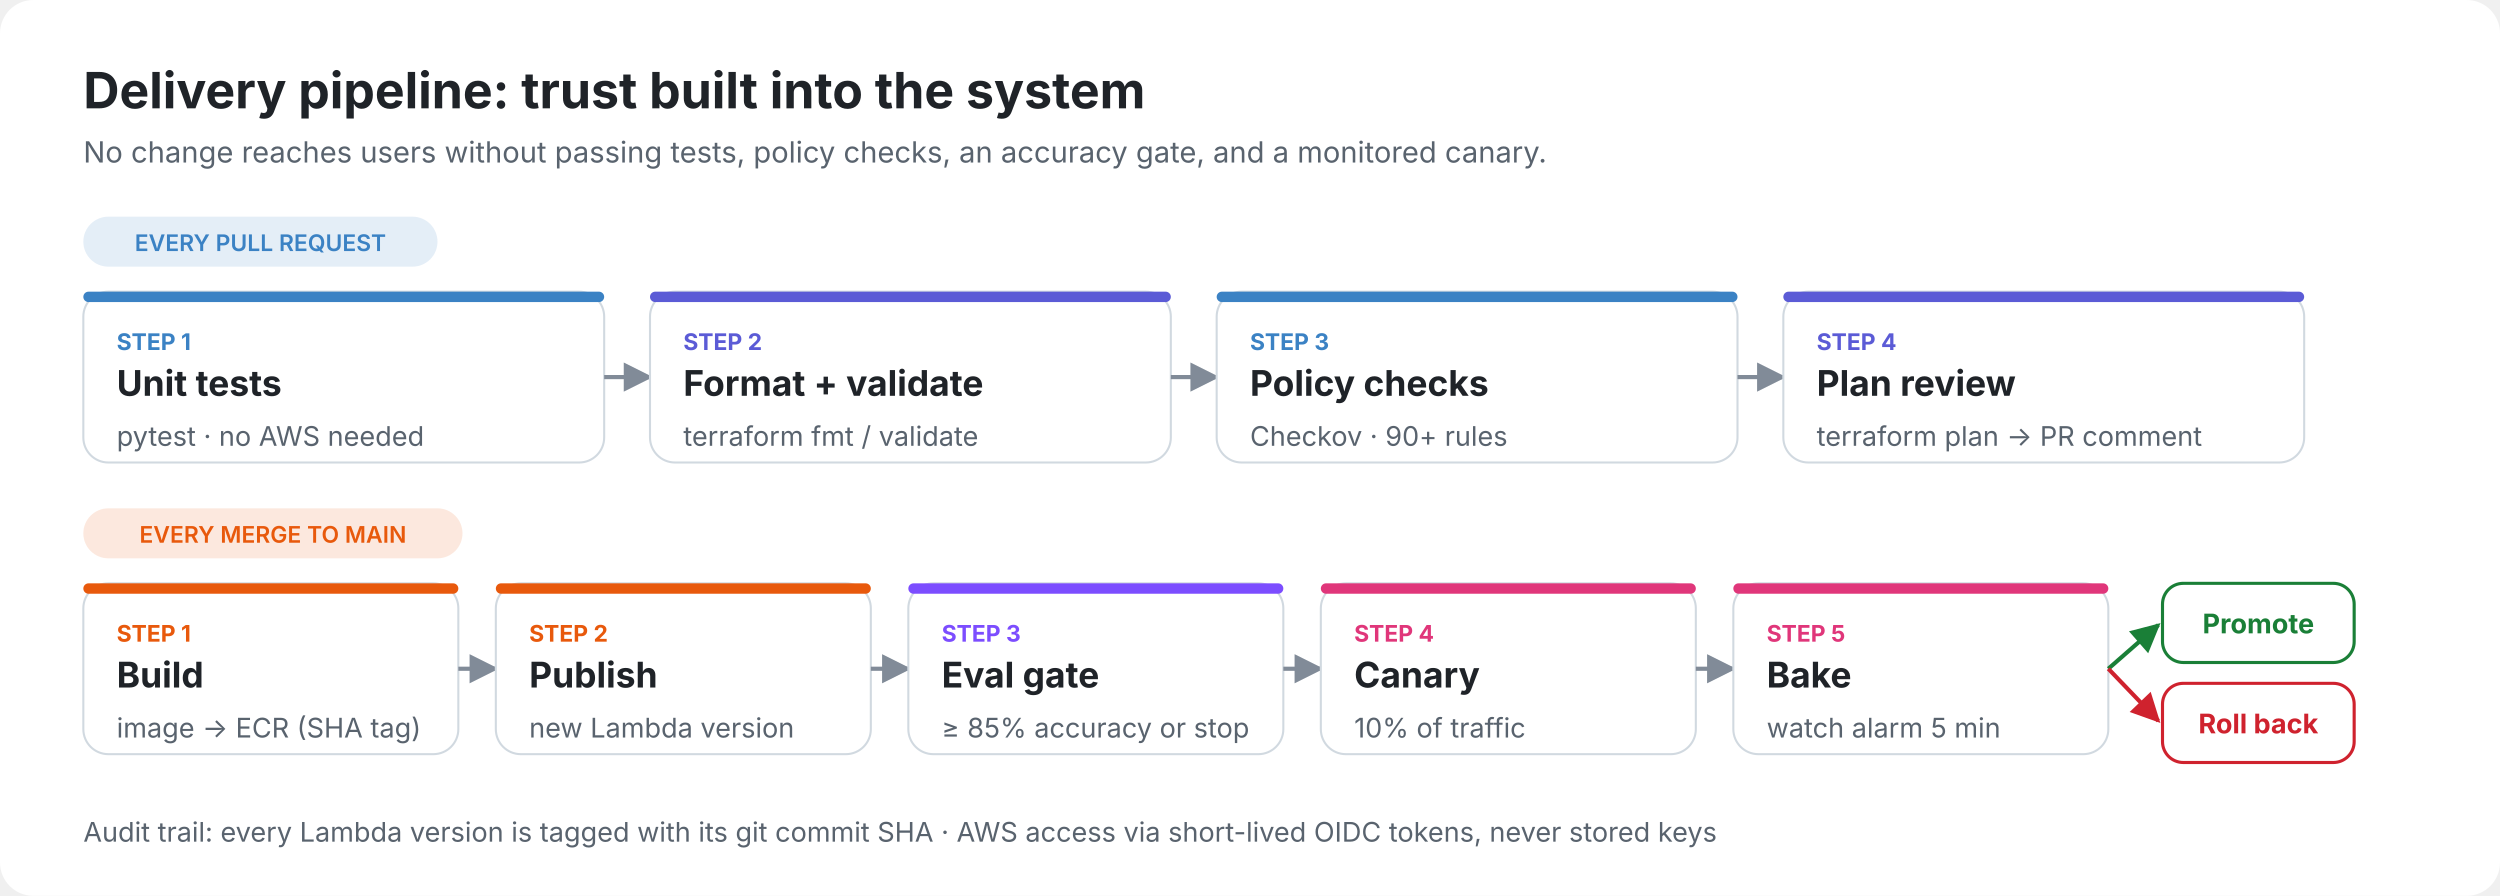
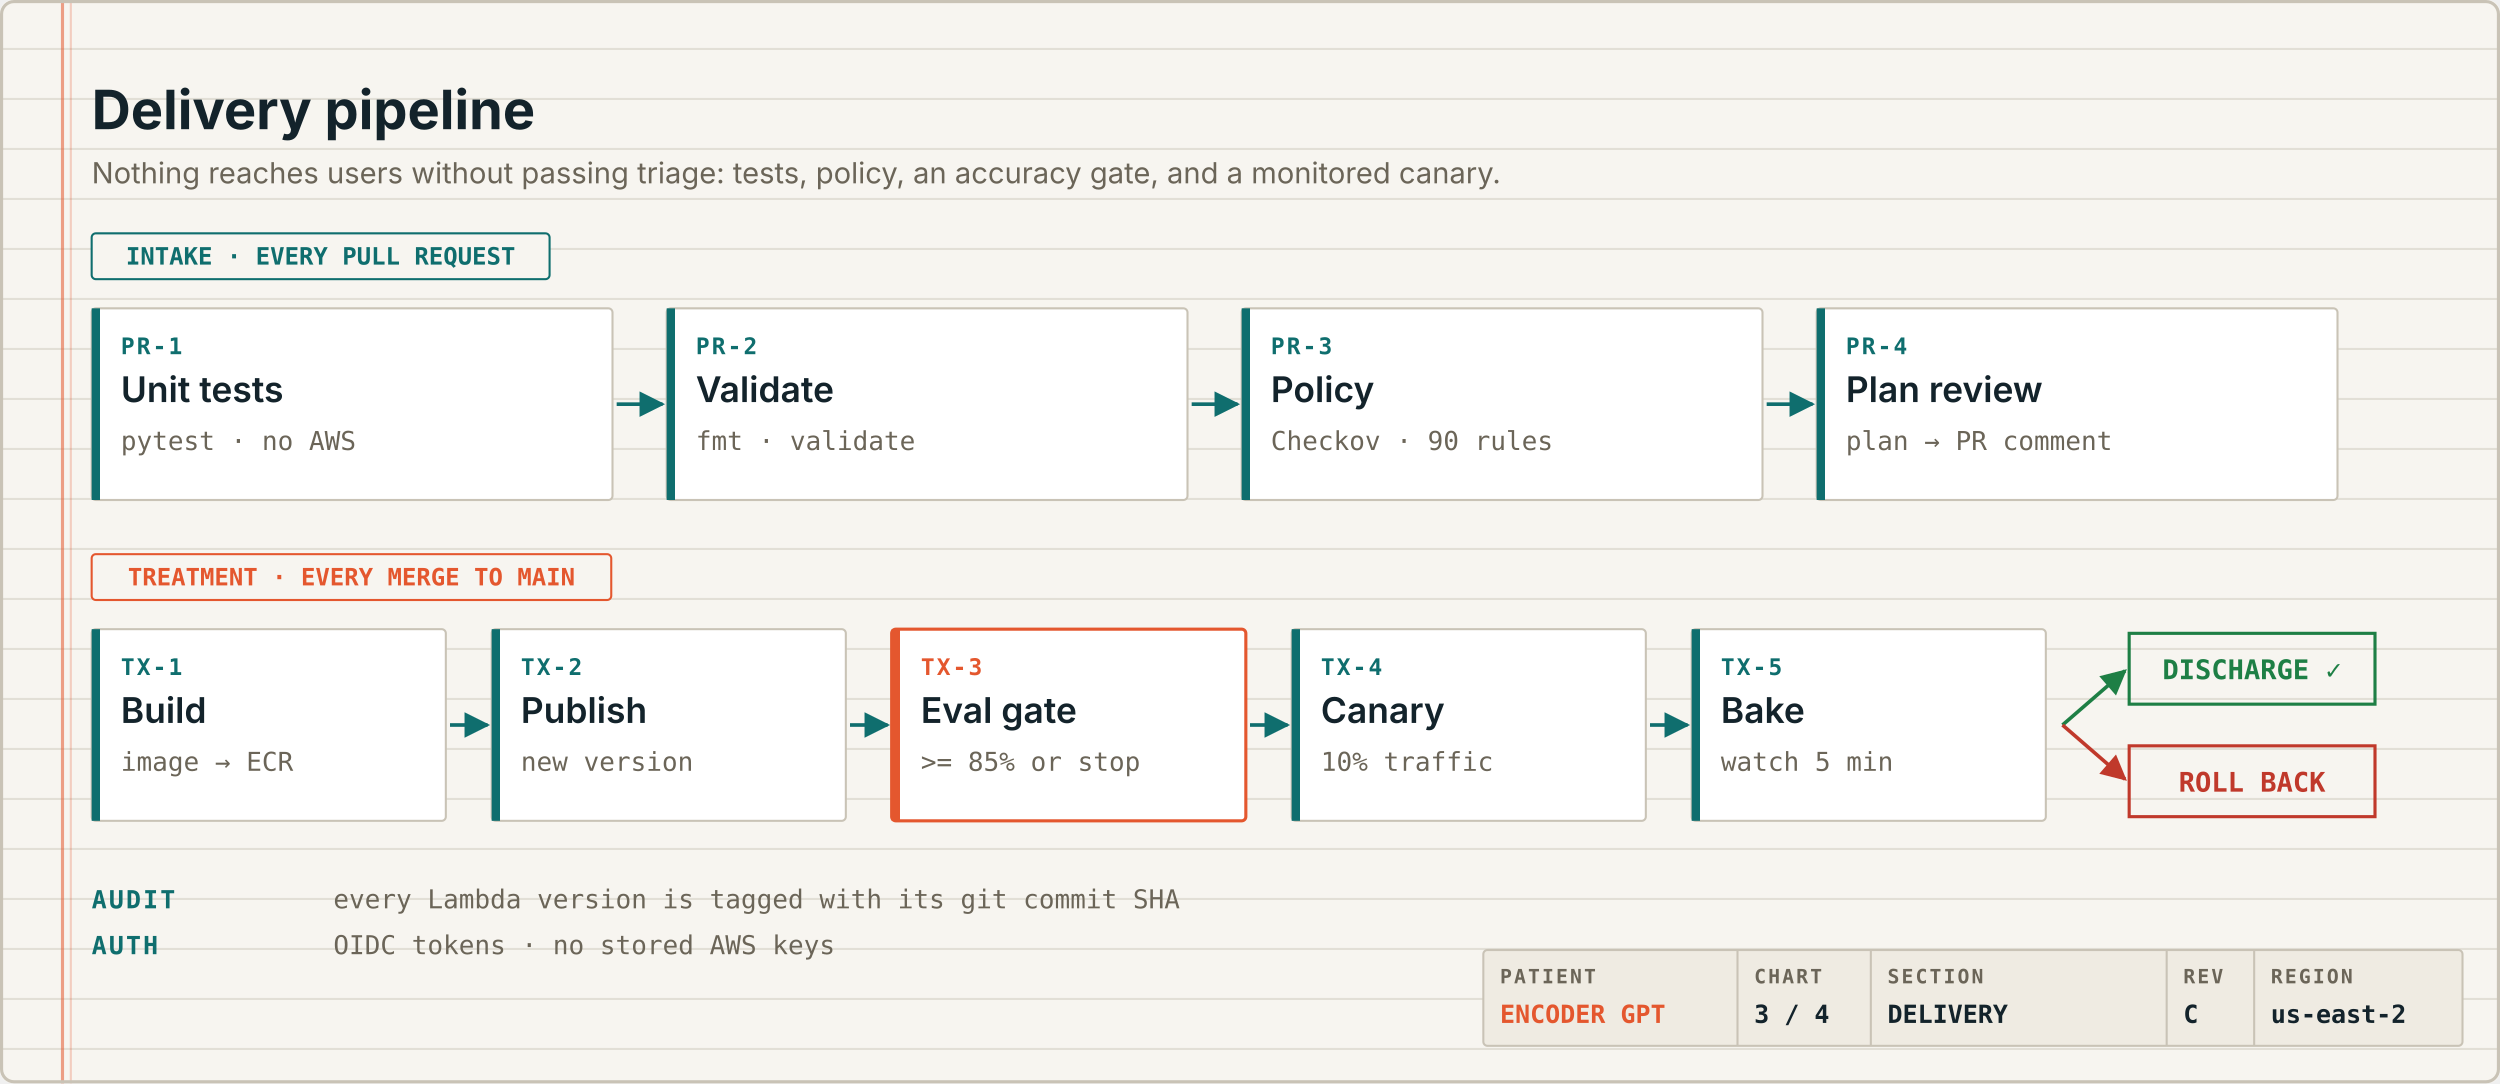
- <svg xmlns="http://www.w3.org/2000/svg" width="1200" height="430" viewBox="0 0 1200 430" role="img">
-   <rect width="100%" height="100%" rx="16" fill="#ffffff" />
-   <text x="40" y="52" font-family="-apple-system, 'Segoe UI', Inter, Helvetica, Arial, sans-serif" font-size="24" font-weight="750" fill="#1f2328" text-anchor="start" opacity="1">Delivery pipeline: trust built into the system</text>
-   <text x="40" y="78" font-family="-apple-system, 'Segoe UI', Inter, Helvetica, Arial, sans-serif" font-size="14" font-weight="400" fill="#59636e" text-anchor="start" opacity="1">No change reaches users without passing tests, policy checks, an accuracy gate, and a monitored canary.</text>
-   <rect x="40" y="104" width="170" height="24" rx="12" fill="#3b82c4" opacity="0.14" />
-   <text x="125.0" y="120.5" font-family="-apple-system, 'Segoe UI', Inter, Helvetica, Arial, sans-serif" font-size="11" font-weight="600" fill="#3b82c4" text-anchor="middle" opacity="1">EVERY PULL REQUEST</text>
-   <rect x="40" y="244" width="182" height="24" rx="12" fill="#e8590c" opacity="0.14" />
-   <text x="131.0" y="260.5" font-family="-apple-system, 'Segoe UI', Inter, Helvetica, Arial, sans-serif" font-size="11" font-weight="600" fill="#e8590c" text-anchor="middle" opacity="1">EVERY MERGE TO MAIN</text>
-   <rect x="40" y="140" width="250" height="82" rx="12" fill="#ffffff" stroke="#d1d9e0" stroke-width="1" opacity="1" />
-   <rect x="40" y="140" width="250" height="5" rx="2.5" fill="#3b82c4" />
-   <text x="56" y="168" font-family="-apple-system, 'Segoe UI', Inter, Helvetica, Arial, sans-serif" font-size="11" font-weight="700" fill="#3b82c4" text-anchor="start" opacity="1">STEP 1</text>
-   <text x="56" y="190" font-family="-apple-system, 'Segoe UI', Inter, Helvetica, Arial, sans-serif" font-size="17" font-weight="650" fill="#1f2328" text-anchor="start" opacity="1">Unit tests</text>
-   <text x="56" y="214" font-family="-apple-system, 'Segoe UI', Inter, Helvetica, Arial, sans-serif" font-size="13" font-weight="400" fill="#59636e" text-anchor="start" opacity="1">pytest · no AWS needed</text>
+ <svg xmlns="http://www.w3.org/2000/svg" width="1200" height="520" viewBox="0 0 1200 520" role="img">
  <defs>
-     <marker id="m4271" viewBox="0 0 10 10" refX="9" refY="5" markerWidth="7" markerHeight="7" orient="auto-start-reverse">
-       <path d="M0,0 L10,5 L0,10 z" fill="#818b98" />
+     <pattern id="ruled" width="1200" height="24" patternUnits="userSpaceOnUse">
+       <path d="M0 23.5 L1200 23.5" stroke="#C9C3B6" stroke-opacity="0.45" stroke-width="1" />
+     </pattern>
+     <marker id="ar" viewBox="0 0 10 10" refX="9" refY="5" markerWidth="7" markerHeight="7" orient="auto-start-reverse">
+       <path d="M0,0 L10,5 L0,10 z" fill="#0F6E6E" />
+     </marker>
+     <marker id="aa" viewBox="0 0 10 10" refX="9" refY="5" markerWidth="7" markerHeight="7" orient="auto-start-reverse">
+       <path d="M0,0 L10,5 L0,10 z" fill="#E4572E" />
+     </marker>
+     <marker id="ag" viewBox="0 0 10 10" refX="9" refY="5" markerWidth="7" markerHeight="7" orient="auto-start-reverse">
+       <path d="M0,0 L10,5 L0,10 z" fill="#1E7F45" />
+     </marker>
+     <marker id="ab" viewBox="0 0 10 10" refX="9" refY="5" markerWidth="7" markerHeight="7" orient="auto-start-reverse">
+       <path d="M0,0 L10,5 L0,10 z" fill="#C0392B" />
    </marker>
  </defs>
-   <path d="M 290 181 L 312 181" fill="none" stroke="#818b98" stroke-width="2" marker-end="url(#m4271)" />
-   <rect x="312" y="140" width="250" height="82" rx="12" fill="#ffffff" stroke="#d1d9e0" stroke-width="1" opacity="1" />
-   <rect x="312" y="140" width="250" height="5" rx="2.5" fill="#5b5bd6" />
-   <text x="328" y="168" font-family="-apple-system, 'Segoe UI', Inter, Helvetica, Arial, sans-serif" font-size="11" font-weight="700" fill="#5b5bd6" text-anchor="start" opacity="1">STEP 2</text>
-   <text x="328" y="190" font-family="-apple-system, 'Segoe UI', Inter, Helvetica, Arial, sans-serif" font-size="17" font-weight="650" fill="#1f2328" text-anchor="start" opacity="1">Format + validate</text>
-   <text x="328" y="214" font-family="-apple-system, 'Segoe UI', Inter, Helvetica, Arial, sans-serif" font-size="13" font-weight="400" fill="#59636e" text-anchor="start" opacity="1">terraform fmt / validate</text>
-   <defs>
-     <marker id="m4271" viewBox="0 0 10 10" refX="9" refY="5" markerWidth="7" markerHeight="7" orient="auto-start-reverse">
-       <path d="M0,0 L10,5 L0,10 z" fill="#818b98" />
-     </marker>
-   </defs>
-   <path d="M 562 181 L 584 181" fill="none" stroke="#818b98" stroke-width="2" marker-end="url(#m4271)" />
-   <rect x="584" y="140" width="250" height="82" rx="12" fill="#ffffff" stroke="#d1d9e0" stroke-width="1" opacity="1" />
-   <rect x="584" y="140" width="250" height="5" rx="2.5" fill="#3b82c4" />
-   <text x="600" y="168" font-family="-apple-system, 'Segoe UI', Inter, Helvetica, Arial, sans-serif" font-size="11" font-weight="700" fill="#3b82c4" text-anchor="start" opacity="1">STEP 3</text>
-   <text x="600" y="190" font-family="-apple-system, 'Segoe UI', Inter, Helvetica, Arial, sans-serif" font-size="17" font-weight="650" fill="#1f2328" text-anchor="start" opacity="1">Policy checks</text>
-   <text x="600" y="214" font-family="-apple-system, 'Segoe UI', Inter, Helvetica, Arial, sans-serif" font-size="13" font-weight="400" fill="#59636e" text-anchor="start" opacity="1">Checkov · 90+ rules</text>
-   <defs>
-     <marker id="m4271" viewBox="0 0 10 10" refX="9" refY="5" markerWidth="7" markerHeight="7" orient="auto-start-reverse">
-       <path d="M0,0 L10,5 L0,10 z" fill="#818b98" />
-     </marker>
-   </defs>
-   <path d="M 834 181 L 856 181" fill="none" stroke="#818b98" stroke-width="2" marker-end="url(#m4271)" />
-   <rect x="856" y="140" width="250" height="82" rx="12" fill="#ffffff" stroke="#d1d9e0" stroke-width="1" opacity="1" />
-   <rect x="856" y="140" width="250" height="5" rx="2.5" fill="#5b5bd6" />
-   <text x="872" y="168" font-family="-apple-system, 'Segoe UI', Inter, Helvetica, Arial, sans-serif" font-size="11" font-weight="700" fill="#5b5bd6" text-anchor="start" opacity="1">STEP 4</text>
-   <text x="872" y="190" font-family="-apple-system, 'Segoe UI', Inter, Helvetica, Arial, sans-serif" font-size="17" font-weight="650" fill="#1f2328" text-anchor="start" opacity="1">Plan review</text>
-   <text x="872" y="214" font-family="-apple-system, 'Segoe UI', Inter, Helvetica, Arial, sans-serif" font-size="13" font-weight="400" fill="#59636e" text-anchor="start" opacity="1">terraform plan → PR comment</text>
-   <rect x="40" y="280" width="180" height="82" rx="12" fill="#ffffff" stroke="#d1d9e0" stroke-width="1" opacity="1" />
-   <rect x="40" y="280" width="180" height="5" rx="2.5" fill="#e8590c" />
-   <text x="56" y="308" font-family="-apple-system, 'Segoe UI', Inter, Helvetica, Arial, sans-serif" font-size="11" font-weight="700" fill="#e8590c" text-anchor="start" opacity="1">STEP 1</text>
-   <text x="56" y="330" font-family="-apple-system, 'Segoe UI', Inter, Helvetica, Arial, sans-serif" font-size="17" font-weight="650" fill="#1f2328" text-anchor="start" opacity="1">Build</text>
-   <text x="56" y="354" font-family="-apple-system, 'Segoe UI', Inter, Helvetica, Arial, sans-serif" font-size="13" font-weight="400" fill="#59636e" text-anchor="start" opacity="1">image → ECR (SHA tag)</text>
-   <defs>
-     <marker id="m4271" viewBox="0 0 10 10" refX="9" refY="5" markerWidth="7" markerHeight="7" orient="auto-start-reverse">
-       <path d="M0,0 L10,5 L0,10 z" fill="#818b98" />
-     </marker>
-   </defs>
-   <path d="M 220 321 L 238 321" fill="none" stroke="#818b98" stroke-width="2" marker-end="url(#m4271)" />
-   <rect x="238" y="280" width="180" height="82" rx="12" fill="#ffffff" stroke="#d1d9e0" stroke-width="1" opacity="1" />
-   <rect x="238" y="280" width="180" height="5" rx="2.5" fill="#e8590c" />
-   <text x="254" y="308" font-family="-apple-system, 'Segoe UI', Inter, Helvetica, Arial, sans-serif" font-size="11" font-weight="700" fill="#e8590c" text-anchor="start" opacity="1">STEP 2</text>
-   <text x="254" y="330" font-family="-apple-system, 'Segoe UI', Inter, Helvetica, Arial, sans-serif" font-size="17" font-weight="650" fill="#1f2328" text-anchor="start" opacity="1">Publish</text>
-   <text x="254" y="354" font-family="-apple-system, 'Segoe UI', Inter, Helvetica, Arial, sans-serif" font-size="13" font-weight="400" fill="#59636e" text-anchor="start" opacity="1">new Lambda version</text>
-   <defs>
-     <marker id="m4271" viewBox="0 0 10 10" refX="9" refY="5" markerWidth="7" markerHeight="7" orient="auto-start-reverse">
-       <path d="M0,0 L10,5 L0,10 z" fill="#818b98" />
-     </marker>
-   </defs>
-   <path d="M 418 321 L 436 321" fill="none" stroke="#818b98" stroke-width="2" marker-end="url(#m4271)" />
-   <rect x="436" y="280" width="180" height="82" rx="12" fill="#ffffff" stroke="#d1d9e0" stroke-width="1" opacity="1" />
-   <rect x="436" y="280" width="180" height="5" rx="2.5" fill="#7c4dff" />
-   <text x="452" y="308" font-family="-apple-system, 'Segoe UI', Inter, Helvetica, Arial, sans-serif" font-size="11" font-weight="700" fill="#7c4dff" text-anchor="start" opacity="1">STEP 3</text>
-   <text x="452" y="330" font-family="-apple-system, 'Segoe UI', Inter, Helvetica, Arial, sans-serif" font-size="17" font-weight="650" fill="#1f2328" text-anchor="start" opacity="1">Eval gate</text>
-   <text x="452" y="354" font-family="-apple-system, 'Segoe UI', Inter, Helvetica, Arial, sans-serif" font-size="13" font-weight="400" fill="#59636e" text-anchor="start" opacity="1">≥ 85% accuracy or stop</text>
-   <defs>
-     <marker id="m4271" viewBox="0 0 10 10" refX="9" refY="5" markerWidth="7" markerHeight="7" orient="auto-start-reverse">
-       <path d="M0,0 L10,5 L0,10 z" fill="#818b98" />
-     </marker>
-   </defs>
-   <path d="M 616 321 L 634 321" fill="none" stroke="#818b98" stroke-width="2" marker-end="url(#m4271)" />
-   <rect x="634" y="280" width="180" height="82" rx="12" fill="#ffffff" stroke="#d1d9e0" stroke-width="1" opacity="1" />
-   <rect x="634" y="280" width="180" height="5" rx="2.5" fill="#e0367a" />
-   <text x="650" y="308" font-family="-apple-system, 'Segoe UI', Inter, Helvetica, Arial, sans-serif" font-size="11" font-weight="700" fill="#e0367a" text-anchor="start" opacity="1">STEP 4</text>
-   <text x="650" y="330" font-family="-apple-system, 'Segoe UI', Inter, Helvetica, Arial, sans-serif" font-size="17" font-weight="650" fill="#1f2328" text-anchor="start" opacity="1">Canary</text>
-   <text x="650" y="354" font-family="-apple-system, 'Segoe UI', Inter, Helvetica, Arial, sans-serif" font-size="13" font-weight="400" fill="#59636e" text-anchor="start" opacity="1">10% of traffic</text>
-   <defs>
-     <marker id="m4271" viewBox="0 0 10 10" refX="9" refY="5" markerWidth="7" markerHeight="7" orient="auto-start-reverse">
-       <path d="M0,0 L10,5 L0,10 z" fill="#818b98" />
-     </marker>
-   </defs>
-   <path d="M 814 321 L 832 321" fill="none" stroke="#818b98" stroke-width="2" marker-end="url(#m4271)" />
-   <rect x="832" y="280" width="180" height="82" rx="12" fill="#ffffff" stroke="#d1d9e0" stroke-width="1" opacity="1" />
-   <rect x="832" y="280" width="180" height="5" rx="2.5" fill="#e0367a" />
-   <text x="848" y="308" font-family="-apple-system, 'Segoe UI', Inter, Helvetica, Arial, sans-serif" font-size="11" font-weight="700" fill="#e0367a" text-anchor="start" opacity="1">STEP 5</text>
-   <text x="848" y="330" font-family="-apple-system, 'Segoe UI', Inter, Helvetica, Arial, sans-serif" font-size="17" font-weight="650" fill="#1f2328" text-anchor="start" opacity="1">Bake</text>
-   <text x="848" y="354" font-family="-apple-system, 'Segoe UI', Inter, Helvetica, Arial, sans-serif" font-size="13" font-weight="400" fill="#59636e" text-anchor="start" opacity="1">watch alarm 5 min</text>
-   <defs>
-     <marker id="m8149" viewBox="0 0 10 10" refX="9" refY="5" markerWidth="7" markerHeight="7" orient="auto-start-reverse">
-       <path d="M0,0 L10,5 L0,10 z" fill="#1a7f37" />
-     </marker>
-   </defs>
-   <path d="M 1012 321 L 1036 300" fill="none" stroke="#1a7f37" stroke-width="2" marker-end="url(#m8149)" />
-   <defs>
-     <marker id="m4783" viewBox="0 0 10 10" refX="9" refY="5" markerWidth="7" markerHeight="7" orient="auto-start-reverse">
-       <path d="M0,0 L10,5 L0,10 z" fill="#cf222e" />
-     </marker>
-   </defs>
-   <path d="M 1012 321 L 1036 346" fill="none" stroke="#cf222e" stroke-width="2" marker-end="url(#m4783)" />
-   <rect x="1038" y="280" width="92" height="38" rx="10" fill="#ffffff" stroke="#1a7f37" stroke-width="1.5" opacity="1" />
-   <text x="1084" y="304" font-family="-apple-system, 'Segoe UI', Inter, Helvetica, Arial, sans-serif" font-size="13" font-weight="700" fill="#1a7f37" text-anchor="middle" opacity="1">Promote</text>
-   <rect x="1038" y="328" width="92" height="38" rx="10" fill="#ffffff" stroke="#cf222e" stroke-width="1.5" opacity="1" />
-   <text x="1084" y="352" font-family="-apple-system, 'Segoe UI', Inter, Helvetica, Arial, sans-serif" font-size="13" font-weight="700" fill="#cf222e" text-anchor="middle" opacity="1">Roll back</text>
-   <text x="40" y="404" font-family="-apple-system, 'Segoe UI', Inter, Helvetica, Arial, sans-serif" font-size="13" font-weight="400" fill="#59636e" text-anchor="start" opacity="1">Audit trail: every Lambda version is tagged with its git commit SHA · AWS access via short-lived OIDC tokens, never stored keys</text>
+   <rect width="1200" height="520" rx="6" fill="#F7F5F0" />
+   <rect x="0" y="0" width="1200" height="520" rx="6" fill="url(#ruled)" />
+   <line x1="30" y1="0" x2="30" y2="520" stroke="#E4572E" stroke-opacity="0.55" stroke-width="1.5" />
+   <line x1="34" y1="0" x2="34" y2="520" stroke="#E4572E" stroke-opacity="0.25" stroke-width="1" />
+   <rect x="0.75" y="0.75" width="1198.5" height="518.5" rx="6" fill="none" stroke="#C9C3B6" stroke-width="1.5" />
+   <text x="44" y="62" font-family="-apple-system, 'Segoe UI', Inter, Helvetica, Arial, sans-serif" font-size="26" font-weight="650" fill="#13232B" text-anchor="start">Delivery pipeline</text>
+   <text x="44" y="88" font-family="-apple-system, 'Segoe UI', Inter, Helvetica, Arial, sans-serif" font-size="14" font-weight="400" fill="#6B6558" text-anchor="start">Nothing reaches users without passing triage: tests, policy, an accuracy gate, and a monitored canary.</text>
+   <rect x="44" y="112" width="219.8" height="22" rx="2" fill="#F7F5F0" stroke="#0F6E6E" />
+   <text x="153.9" y="127" font-family="ui-monospace, 'SF Mono', 'JetBrains Mono', Menlo, Consolas, monospace" font-size="11.5" font-weight="600" fill="#0F6E6E" text-anchor="middle">INTAKE · EVERY PULL REQUEST</text>
+   <rect x="44" y="148" width="250" height="92" rx="2" fill="#FFFFFF" stroke="#C9C3B6" stroke-width="1" />
+   <rect x="44" y="148" width="4" height="92" fill="#0F6E6E" />
+   <text x="58" y="170" font-family="ui-monospace, 'SF Mono', 'JetBrains Mono', Menlo, Consolas, monospace" font-size="11" font-weight="600" letter-spacing="1" fill="#0F6E6E" text-anchor="start">PR-1</text>
+   <text x="58" y="193" font-family="-apple-system, 'Segoe UI', Inter, Helvetica, Arial, sans-serif" font-size="17" font-weight="600" fill="#13232B" text-anchor="start">Unit tests</text>
+   <text x="58" y="216" font-family="ui-monospace, 'SF Mono', 'JetBrains Mono', Menlo, Consolas, monospace" font-size="12.5" font-weight="400" fill="#6B6558" text-anchor="start">pytest · no AWS</text>
+   <path d="M 296 194 L 318 194" fill="none" stroke="#0F6E6E" stroke-width="1.75" marker-end="url(#ar)" />
+   <rect x="320" y="148" width="250" height="92" rx="2" fill="#FFFFFF" stroke="#C9C3B6" stroke-width="1" />
+   <rect x="320" y="148" width="4" height="92" fill="#0F6E6E" />
+   <text x="334" y="170" font-family="ui-monospace, 'SF Mono', 'JetBrains Mono', Menlo, Consolas, monospace" font-size="11" font-weight="600" letter-spacing="1" fill="#0F6E6E" text-anchor="start">PR-2</text>
+   <text x="334" y="193" font-family="-apple-system, 'Segoe UI', Inter, Helvetica, Arial, sans-serif" font-size="17" font-weight="600" fill="#13232B" text-anchor="start">Validate</text>
+   <text x="334" y="216" font-family="ui-monospace, 'SF Mono', 'JetBrains Mono', Menlo, Consolas, monospace" font-size="12.5" font-weight="400" fill="#6B6558" text-anchor="start">fmt · validate</text>
+   <path d="M 572 194 L 594 194" fill="none" stroke="#0F6E6E" stroke-width="1.75" marker-end="url(#ar)" />
+   <rect x="596" y="148" width="250" height="92" rx="2" fill="#FFFFFF" stroke="#C9C3B6" stroke-width="1" />
+   <rect x="596" y="148" width="4" height="92" fill="#0F6E6E" />
+   <text x="610" y="170" font-family="ui-monospace, 'SF Mono', 'JetBrains Mono', Menlo, Consolas, monospace" font-size="11" font-weight="600" letter-spacing="1" fill="#0F6E6E" text-anchor="start">PR-3</text>
+   <text x="610" y="193" font-family="-apple-system, 'Segoe UI', Inter, Helvetica, Arial, sans-serif" font-size="17" font-weight="600" fill="#13232B" text-anchor="start">Policy</text>
+   <text x="610" y="216" font-family="ui-monospace, 'SF Mono', 'JetBrains Mono', Menlo, Consolas, monospace" font-size="12.5" font-weight="400" fill="#6B6558" text-anchor="start">Checkov · 90 rules</text>
+   <path d="M 848 194 L 870 194" fill="none" stroke="#0F6E6E" stroke-width="1.75" marker-end="url(#ar)" />
+   <rect x="872" y="148" width="250" height="92" rx="2" fill="#FFFFFF" stroke="#C9C3B6" stroke-width="1" />
+   <rect x="872" y="148" width="4" height="92" fill="#0F6E6E" />
+   <text x="886" y="170" font-family="ui-monospace, 'SF Mono', 'JetBrains Mono', Menlo, Consolas, monospace" font-size="11" font-weight="600" letter-spacing="1" fill="#0F6E6E" text-anchor="start">PR-4</text>
+   <text x="886" y="193" font-family="-apple-system, 'Segoe UI', Inter, Helvetica, Arial, sans-serif" font-size="17" font-weight="600" fill="#13232B" text-anchor="start">Plan review</text>
+   <text x="886" y="216" font-family="ui-monospace, 'SF Mono', 'JetBrains Mono', Menlo, Consolas, monospace" font-size="12.5" font-weight="400" fill="#6B6558" text-anchor="start">plan → PR comment</text>
+   <rect x="44" y="266" width="249.4" height="22" rx="2" fill="#F7F5F0" stroke="#E4572E" />
+   <text x="168.7" y="281" font-family="ui-monospace, 'SF Mono', 'JetBrains Mono', Menlo, Consolas, monospace" font-size="11.5" font-weight="600" fill="#E4572E" text-anchor="middle">TREATMENT · EVERY MERGE TO MAIN</text>
+   <rect x="44" y="302" width="170" height="92" rx="2" fill="#FFFFFF" stroke="#C9C3B6" stroke-width="1" />
+   <rect x="44" y="302" width="4" height="92" fill="#0F6E6E" />
+   <text x="58" y="324" font-family="ui-monospace, 'SF Mono', 'JetBrains Mono', Menlo, Consolas, monospace" font-size="11" font-weight="600" letter-spacing="1" fill="#0F6E6E" text-anchor="start">TX-1</text>
+   <text x="58" y="347" font-family="-apple-system, 'Segoe UI', Inter, Helvetica, Arial, sans-serif" font-size="17" font-weight="600" fill="#13232B" text-anchor="start">Build</text>
+   <text x="58" y="370" font-family="ui-monospace, 'SF Mono', 'JetBrains Mono', Menlo, Consolas, monospace" font-size="12.5" font-weight="400" fill="#6B6558" text-anchor="start">image → ECR</text>
+   <path d="M 216 348 L 234 348" fill="none" stroke="#0F6E6E" stroke-width="1.75" marker-end="url(#ar)" />
+   <rect x="236" y="302" width="170" height="92" rx="2" fill="#FFFFFF" stroke="#C9C3B6" stroke-width="1" />
+   <rect x="236" y="302" width="4" height="92" fill="#0F6E6E" />
+   <text x="250" y="324" font-family="ui-monospace, 'SF Mono', 'JetBrains Mono', Menlo, Consolas, monospace" font-size="11" font-weight="600" letter-spacing="1" fill="#0F6E6E" text-anchor="start">TX-2</text>
+   <text x="250" y="347" font-family="-apple-system, 'Segoe UI', Inter, Helvetica, Arial, sans-serif" font-size="17" font-weight="600" fill="#13232B" text-anchor="start">Publish</text>
+   <text x="250" y="370" font-family="ui-monospace, 'SF Mono', 'JetBrains Mono', Menlo, Consolas, monospace" font-size="12.5" font-weight="400" fill="#6B6558" text-anchor="start">new version</text>
+   <path d="M 408 348 L 426 348" fill="none" stroke="#0F6E6E" stroke-width="1.75" marker-end="url(#ar)" />
+   <rect x="428" y="302" width="170" height="92" rx="2" fill="#FFFFFF" stroke="#E4572E" stroke-width="1.5" />
+   <rect x="428" y="302" width="4" height="92" fill="#E4572E" />
+   <text x="442" y="324" font-family="ui-monospace, 'SF Mono', 'JetBrains Mono', Menlo, Consolas, monospace" font-size="11" font-weight="600" letter-spacing="1" fill="#E4572E" text-anchor="start">TX-3</text>
+   <text x="442" y="347" font-family="-apple-system, 'Segoe UI', Inter, Helvetica, Arial, sans-serif" font-size="17" font-weight="600" fill="#13232B" text-anchor="start">Eval gate</text>
+   <text x="442" y="370" font-family="ui-monospace, 'SF Mono', 'JetBrains Mono', Menlo, Consolas, monospace" font-size="12.5" font-weight="400" fill="#6B6558" text-anchor="start">&gt;= 85% or stop</text>
+   <path d="M 600 348 L 618 348" fill="none" stroke="#0F6E6E" stroke-width="1.75" marker-end="url(#ar)" />
+   <rect x="620" y="302" width="170" height="92" rx="2" fill="#FFFFFF" stroke="#C9C3B6" stroke-width="1" />
+   <rect x="620" y="302" width="4" height="92" fill="#0F6E6E" />
+   <text x="634" y="324" font-family="ui-monospace, 'SF Mono', 'JetBrains Mono', Menlo, Consolas, monospace" font-size="11" font-weight="600" letter-spacing="1" fill="#0F6E6E" text-anchor="start">TX-4</text>
+   <text x="634" y="347" font-family="-apple-system, 'Segoe UI', Inter, Helvetica, Arial, sans-serif" font-size="17" font-weight="600" fill="#13232B" text-anchor="start">Canary</text>
+   <text x="634" y="370" font-family="ui-monospace, 'SF Mono', 'JetBrains Mono', Menlo, Consolas, monospace" font-size="12.5" font-weight="400" fill="#6B6558" text-anchor="start">10% traffic</text>
+   <path d="M 792 348 L 810 348" fill="none" stroke="#0F6E6E" stroke-width="1.75" marker-end="url(#ar)" />
+   <rect x="812" y="302" width="170" height="92" rx="2" fill="#FFFFFF" stroke="#C9C3B6" stroke-width="1" />
+   <rect x="812" y="302" width="4" height="92" fill="#0F6E6E" />
+   <text x="826" y="324" font-family="ui-monospace, 'SF Mono', 'JetBrains Mono', Menlo, Consolas, monospace" font-size="11" font-weight="600" letter-spacing="1" fill="#0F6E6E" text-anchor="start">TX-5</text>
+   <text x="826" y="347" font-family="-apple-system, 'Segoe UI', Inter, Helvetica, Arial, sans-serif" font-size="17" font-weight="600" fill="#13232B" text-anchor="start">Bake</text>
+   <text x="826" y="370" font-family="ui-monospace, 'SF Mono', 'JetBrains Mono', Menlo, Consolas, monospace" font-size="12.5" font-weight="400" fill="#6B6558" text-anchor="start">watch 5 min</text>
+   <path d="M 990 348 L 1020 322" fill="none" stroke="#1E7F45" stroke-width="1.75" marker-end="url(#ag)" />
+   <path d="M 990 348 L 1020 374" fill="none" stroke="#C0392B" stroke-width="1.75" marker-end="url(#ab)" />
+   <rect x="1022" y="304" width="118" height="34" fill="none" stroke="#1E7F45" stroke-width="1.5" />
+   <text x="1081" y="326" font-family="ui-monospace, 'SF Mono', 'JetBrains Mono', Menlo, Consolas, monospace" font-size="13" font-weight="700" fill="#1E7F45" text-anchor="middle">DISCHARGE ✓</text>
+   <rect x="1022" y="358" width="118" height="34" fill="none" stroke="#C0392B" stroke-width="1.5" />
+   <text x="1081" y="380" font-family="ui-monospace, 'SF Mono', 'JetBrains Mono', Menlo, Consolas, monospace" font-size="13" font-weight="700" fill="#C0392B" text-anchor="middle">ROLL BACK</text>
+   <text x="44" y="436" font-family="ui-monospace, 'SF Mono', 'JetBrains Mono', Menlo, Consolas, monospace" font-size="12" font-weight="700" letter-spacing="1" fill="#0F6E6E" text-anchor="start">AUDIT</text>
+   <text x="160" y="436" font-family="ui-monospace, 'SF Mono', 'JetBrains Mono', Menlo, Consolas, monospace" font-size="12.5" font-weight="400" fill="#6B6558" text-anchor="start">every Lambda version is tagged with its git commit SHA</text>
+   <text x="44" y="458" font-family="ui-monospace, 'SF Mono', 'JetBrains Mono', Menlo, Consolas, monospace" font-size="12" font-weight="700" letter-spacing="1" fill="#0F6E6E" text-anchor="start">AUTH</text>
+   <text x="160" y="458" font-family="ui-monospace, 'SF Mono', 'JetBrains Mono', Menlo, Consolas, monospace" font-size="12.5" font-weight="400" fill="#6B6558" text-anchor="start">OIDC tokens · no stored AWS keys</text>
+   <rect x="712" y="456" width="470" height="46" rx="2" fill="#EFEBE2" stroke="#C9C3B6" />
+   <text x="720" y="472" font-family="ui-monospace, 'SF Mono', 'JetBrains Mono', Menlo, Consolas, monospace" font-size="9.5" font-weight="600" letter-spacing="1" fill="#6B6558" text-anchor="start">PATIENT</text>
+   <text x="720" y="491" font-family="ui-monospace, 'SF Mono', 'JetBrains Mono', Menlo, Consolas, monospace" font-size="12" font-weight="700" fill="#E4572E" text-anchor="start">ENCODER GPT</text>
+   <line x1="834" y1="456" x2="834" y2="502" stroke="#C9C3B6" />
+   <text x="842" y="472" font-family="ui-monospace, 'SF Mono', 'JetBrains Mono', Menlo, Consolas, monospace" font-size="9.5" font-weight="600" letter-spacing="1" fill="#6B6558" text-anchor="start">CHART</text>
+   <text x="842" y="491" font-family="ui-monospace, 'SF Mono', 'JetBrains Mono', Menlo, Consolas, monospace" font-size="12" font-weight="700" fill="#13232B" text-anchor="start">3 / 4</text>
+   <line x1="898" y1="456" x2="898" y2="502" stroke="#C9C3B6" />
+   <text x="906" y="472" font-family="ui-monospace, 'SF Mono', 'JetBrains Mono', Menlo, Consolas, monospace" font-size="9.5" font-weight="600" letter-spacing="1" fill="#6B6558" text-anchor="start">SECTION</text>
+   <text x="906" y="491" font-family="ui-monospace, 'SF Mono', 'JetBrains Mono', Menlo, Consolas, monospace" font-size="12" font-weight="700" fill="#13232B" text-anchor="start">DELIVERY</text>
+   <line x1="1040" y1="456" x2="1040" y2="502" stroke="#C9C3B6" />
+   <text x="1048" y="472" font-family="ui-monospace, 'SF Mono', 'JetBrains Mono', Menlo, Consolas, monospace" font-size="9.5" font-weight="600" letter-spacing="1" fill="#6B6558" text-anchor="start">REV</text>
+   <text x="1048" y="491" font-family="ui-monospace, 'SF Mono', 'JetBrains Mono', Menlo, Consolas, monospace" font-size="12" font-weight="700" fill="#13232B" text-anchor="start">C</text>
+   <line x1="1082" y1="456" x2="1082" y2="502" stroke="#C9C3B6" />
+   <text x="1090" y="472" font-family="ui-monospace, 'SF Mono', 'JetBrains Mono', Menlo, Consolas, monospace" font-size="9.5" font-weight="600" letter-spacing="1" fill="#6B6558" text-anchor="start">REGION</text>
+   <text x="1090" y="491" font-family="ui-monospace, 'SF Mono', 'JetBrains Mono', Menlo, Consolas, monospace" font-size="12" font-weight="700" fill="#13232B" text-anchor="start">us-east-2</text>
</svg>
